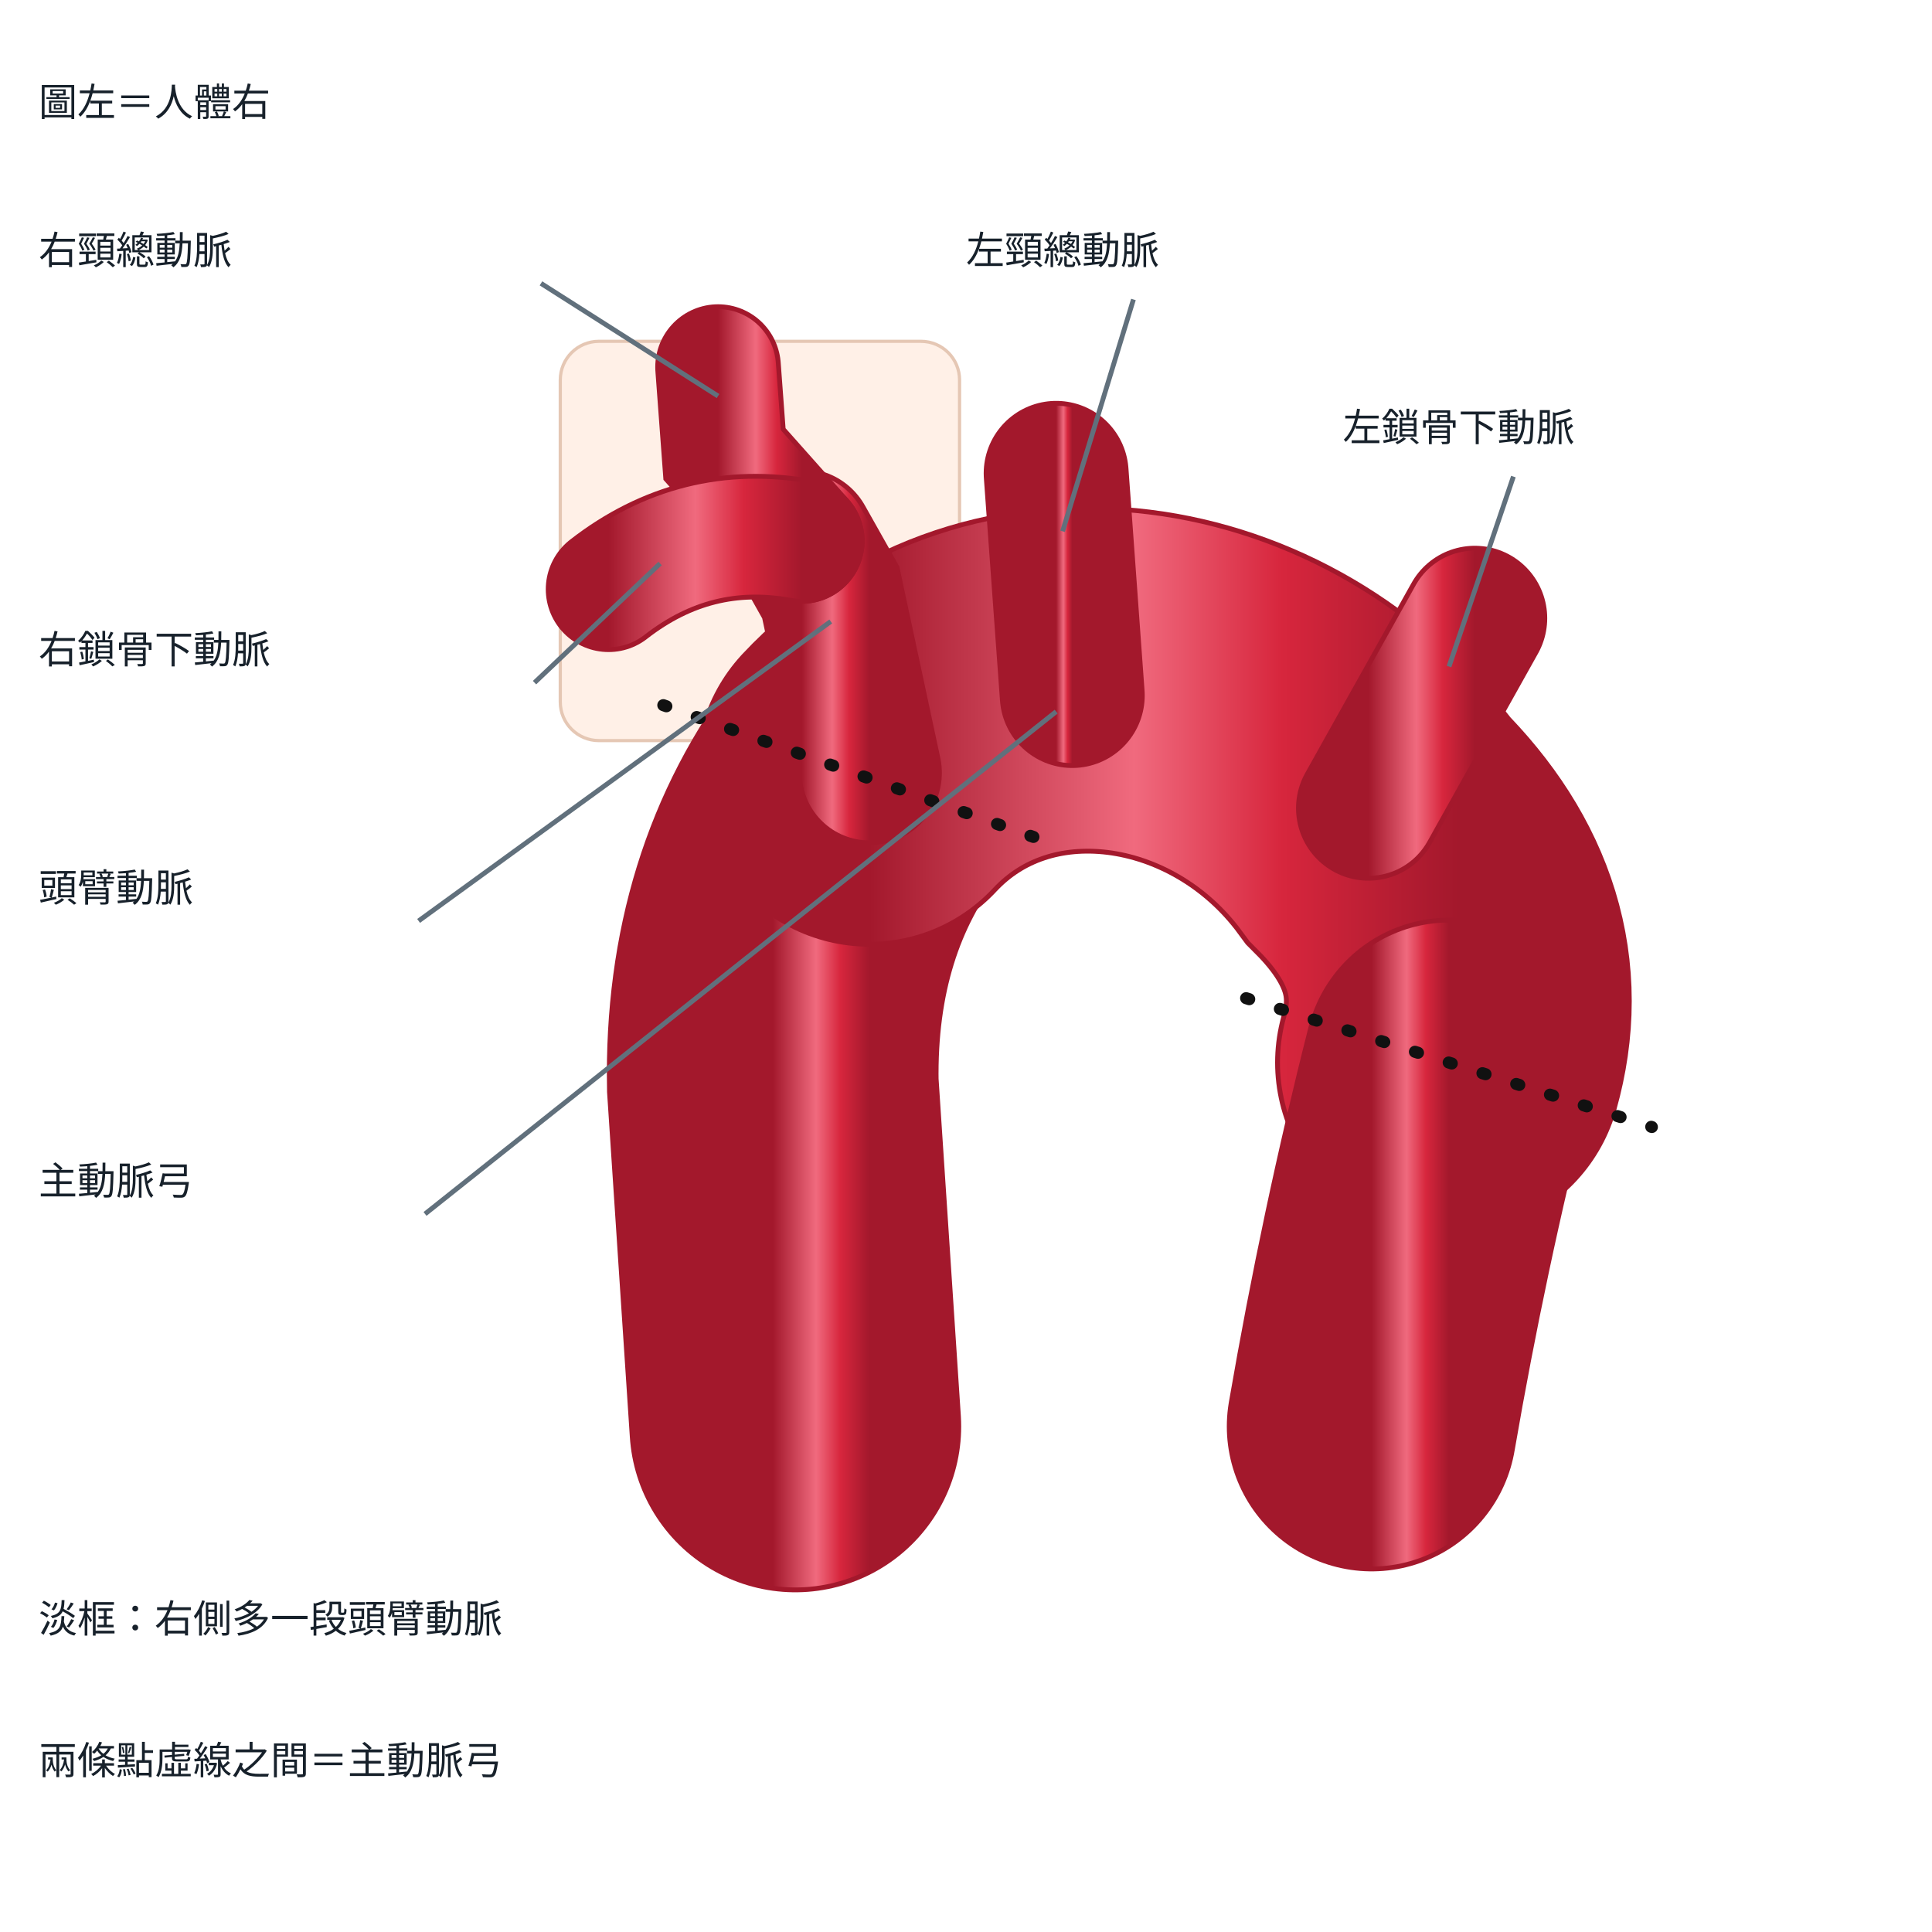
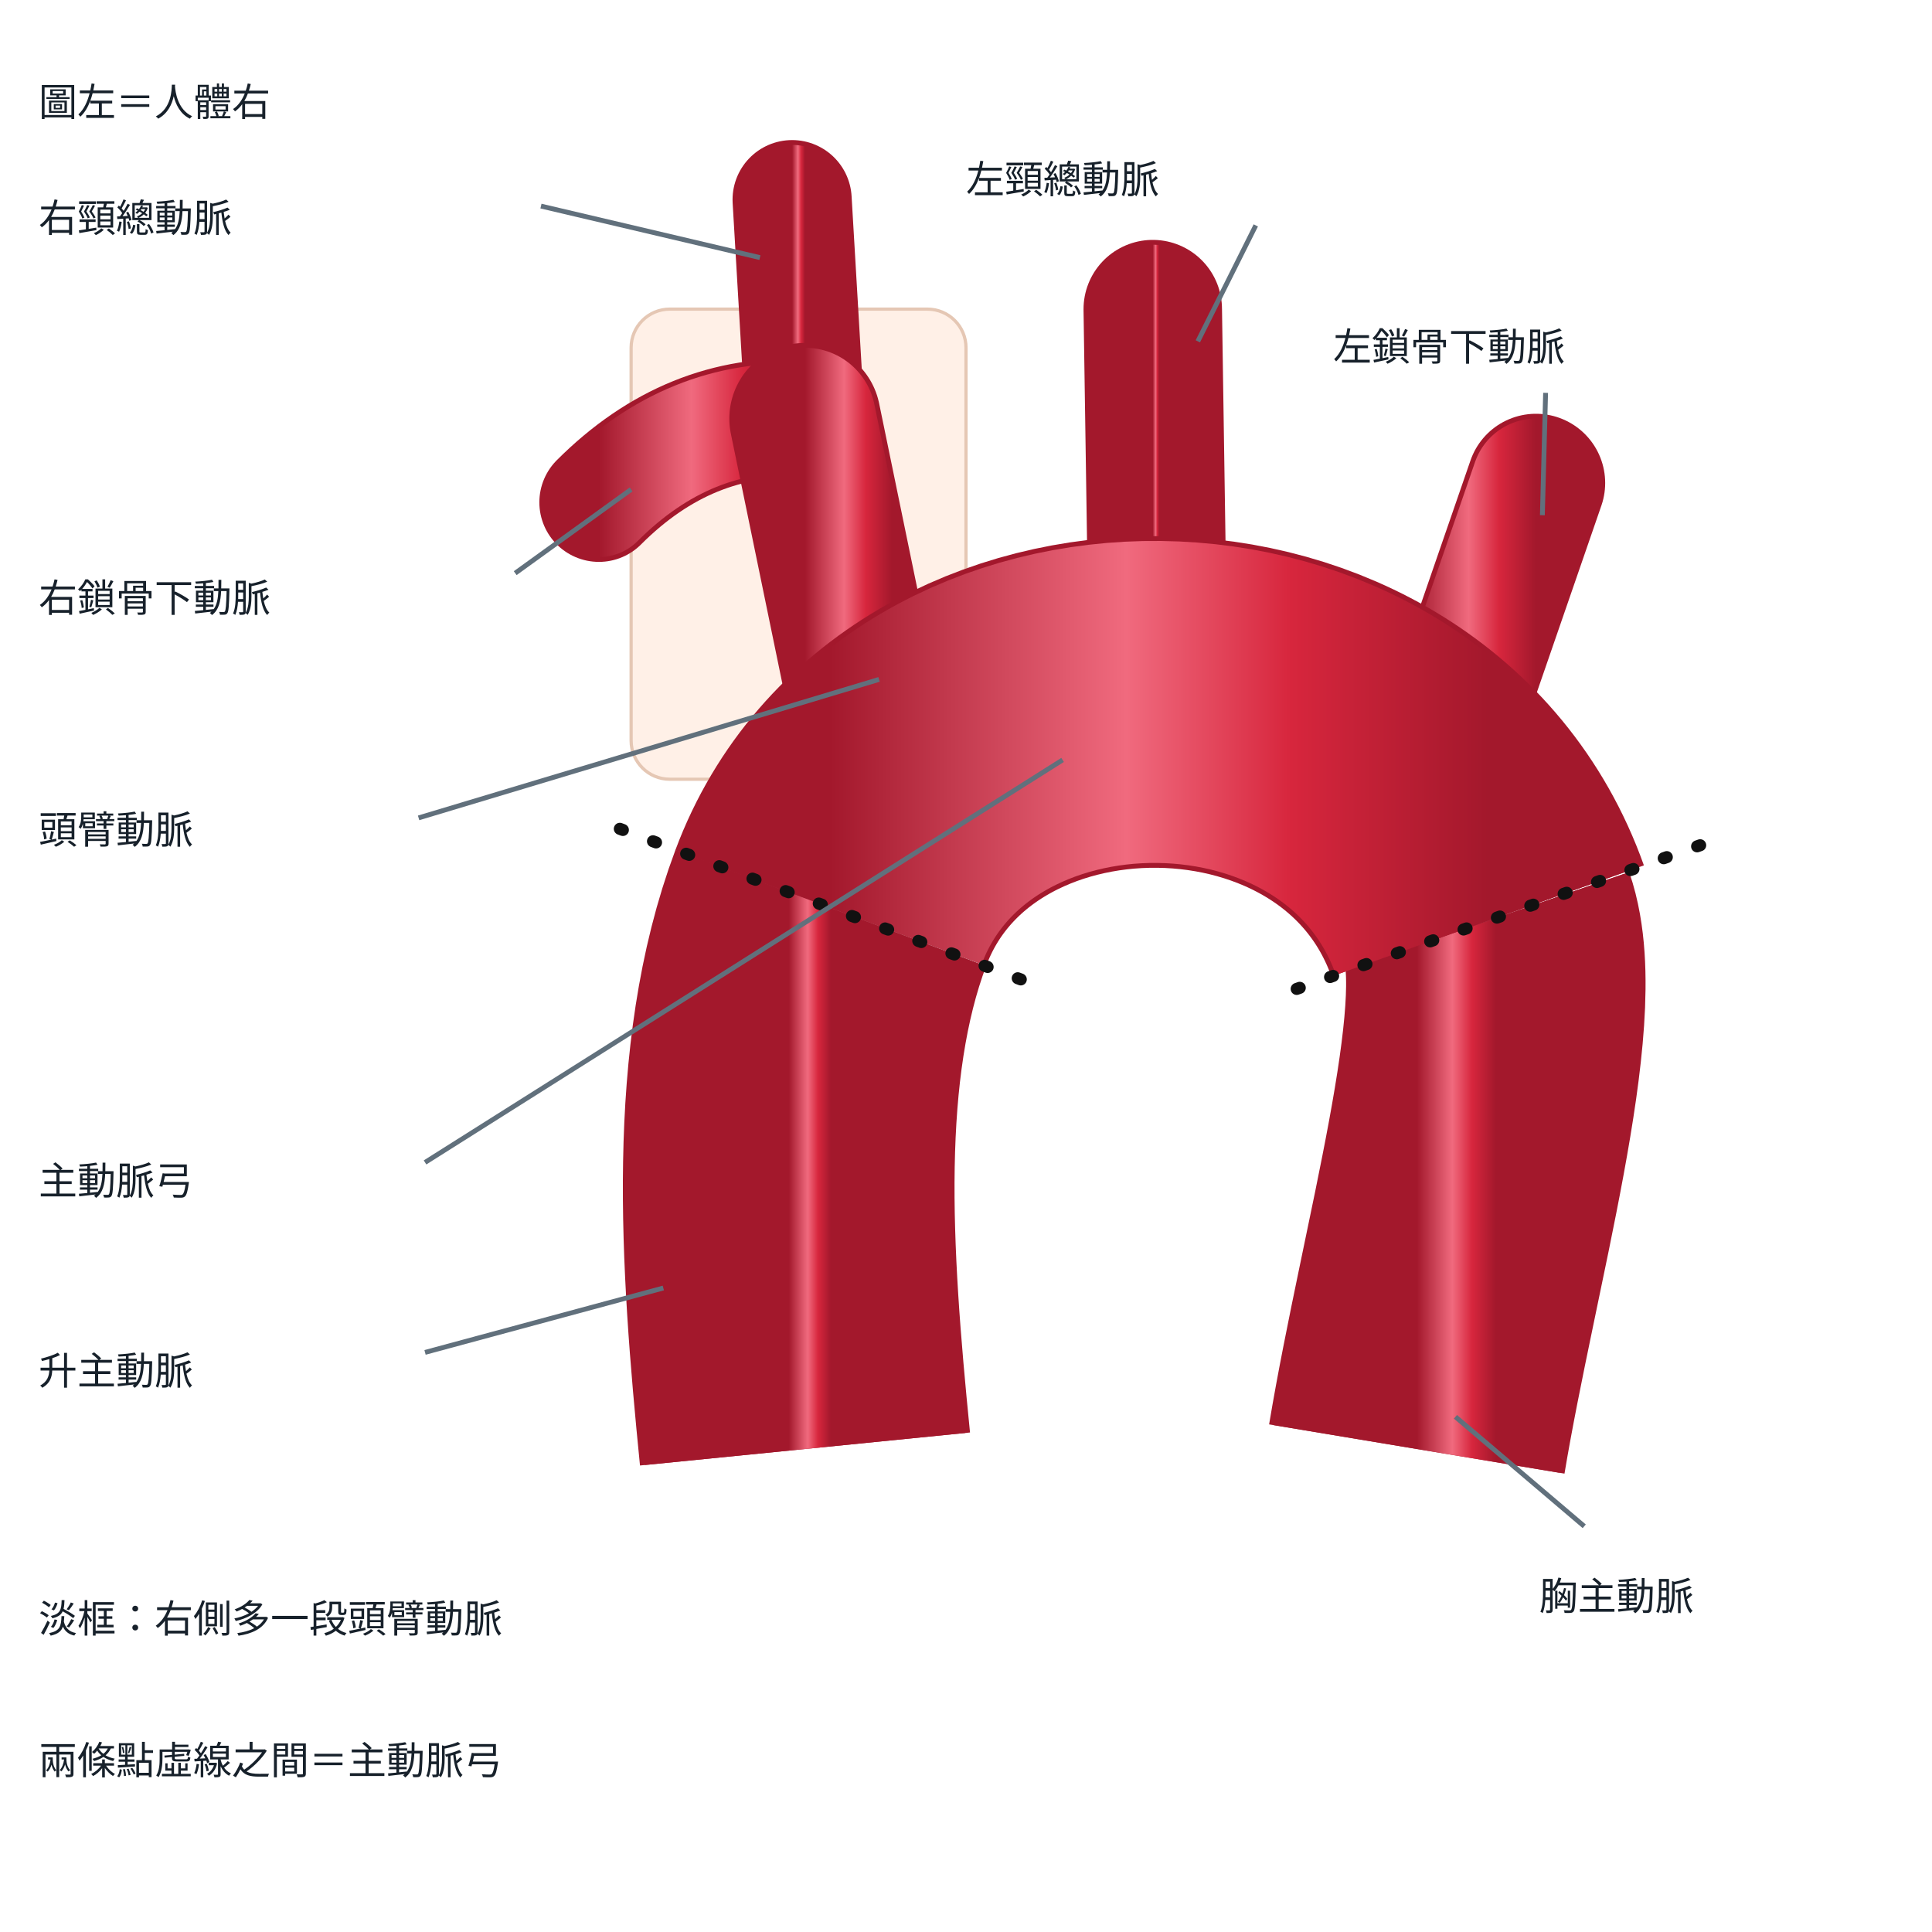
<svg xmlns="http://www.w3.org/2000/svg" viewBox="0 0 600 600" role="img" aria-label="主動脈弓三分支：頭臂動脈先分叉">
  <style>text{font-family:system-ui,sans-serif;font-size:calc(26px * var(--font-scale,1));fill:#17212b}.aortic-dim .aortic-tube{stroke:#D9DDE3}.aortic-dim .aortic-edge{stroke:#C5CBD4}.aortic-dim ellipse{fill:#D9DDE3;stroke:#C5CBD4}</style>
  <defs>
    <linearGradient id="aorta-red-arch">
      <stop stop-color="#A3182C" />
      <stop offset=".45" stop-color="#F06A7E" />
      <stop offset=".7" stop-color="#D7263D" />
      <stop offset="1" stop-color="#A3182C" />
    </linearGradient>
  </defs>
  <text x="12" y="36">圖左＝人體右</text>
-   <rect x="174" y="106" width="124" height="124" rx="12" fill="#fff0e7" stroke="#e5c7b4" />
-   <g data-aortic-segment="">
-     <path class="aortic-edge" d="M247 443L240 337Q239 280 270 240" fill="none" stroke="#A3182C" stroke-width="103" stroke-linecap="round" />
-     <path class="aortic-tube" d="M247 443L240 337Q239 280 270 240" fill="none" stroke="url(#aorta-red-arch)" stroke-width="100" stroke-linecap="round" />
+   <rect x="196" y="96" width="104" height="146" rx="12" fill="#fff0e7" stroke="#e5c7b4" />
+   <g data-aortic-segment="arch">
+     <path class="aortic-edge" d="M250 130L246 62" fill="none" stroke="#A3182C" stroke-width="37" stroke-linecap="round" />
+     <path class="aortic-tube" d="M250 130L246 62" fill="none" stroke="url(#aorta-red-arch)" stroke-width="34" stroke-linecap="round" />
  </g>
-   <g data-aortic-segment="">
-     <path class="aortic-edge" d="M270 240C313 194 389 205 428 258Q461 291 450 330" fill="none" stroke="#A3182C" stroke-width="108" stroke-linecap="round" />
-     <path class="aortic-tube" d="M270 240C313 194 389 205 428 258Q461 291 450 330" fill="none" stroke="url(#aorta-red-arch)" stroke-width="105" stroke-linecap="round" />
+   <g data-aortic-segment="arch">
+     <path class="aortic-edge" d="M250 130Q214 128 186 156" fill="none" stroke="#A3182C" stroke-width="37" stroke-linecap="round" />
+     <path class="aortic-tube" d="M250 130Q214 128 186 156" fill="none" stroke="url(#aorta-red-arch)" stroke-width="34" stroke-linecap="round" />
  </g>
-   <g data-aortic-segment="">
-     <path class="aortic-edge" d="M450 330Q436 385 426 443" fill="none" stroke="#A3182C" stroke-width="90" stroke-linecap="round" />
-     <path class="aortic-tube" d="M450 330Q436 385 426 443" fill="none" stroke="url(#aorta-red-arch)" stroke-width="87" stroke-linecap="round" />
+   <g data-aortic-segment="arch">
+     <path class="aortic-edge" d="M277 261L250 130" fill="none" stroke="#A3182C" stroke-width="47" stroke-linecap="round" />
+     <path class="aortic-tube" d="M277 261L250 130" fill="none" stroke="url(#aorta-red-arch)" stroke-width="44" stroke-linecap="round" />
  </g>
-   <g data-aortic-segment="">
-     <path class="aortic-edge" d="M270 240L258 184L249 168" fill="none" stroke="#A3182C" stroke-width="45" stroke-linecap="round" />
-     <path class="aortic-tube" d="M270 240L258 184L249 168" fill="none" stroke="url(#aorta-red-arch)" stroke-width="42" stroke-linecap="round" />
+   <g data-aortic-segment="arch">
+     <path class="aortic-edge" d="M360 228L358 96" fill="none" stroke="#A3182C" stroke-width="43" stroke-linecap="round" />
+     <path class="aortic-tube" d="M360 228L358 96" fill="none" stroke="url(#aorta-red-arch)" stroke-width="40" stroke-linecap="round" />
  </g>
-   <g data-aortic-segment="">
-     <path class="aortic-edge" d="M249 168L225 141L223 114" fill="none" stroke="#A3182C" stroke-width="39" stroke-linecap="round" />
-     <path class="aortic-tube" d="M249 168L225 141L223 114" fill="none" stroke="url(#aorta-red-arch)" stroke-width="36" stroke-linecap="round" />
+   <g data-aortic-segment="arch">
+     <path class="aortic-edge" d="M439 260L477 150" fill="none" stroke="#A3182C" stroke-width="43" stroke-linecap="round" />
+     <path class="aortic-tube" d="M439 260L477 150" fill="none" stroke="url(#aorta-red-arch)" stroke-width="40" stroke-linecap="round" />
  </g>
-   <g data-aortic-segment="">
-     <path class="aortic-edge" d="M249 168Q216 162 189 183" fill="none" stroke="#A3182C" stroke-width="39" stroke-linecap="round" />
-     <path class="aortic-tube" d="M249 168Q216 162 189 183" fill="none" stroke="url(#aorta-red-arch)" stroke-width="36" stroke-linecap="round" />
+   <g data-aortic-segment="thoracic">
+     <path class="aortic-edge" d="M462.0 286.0C472.0 315.0 450.0 390.0 440.0 450.0" fill="none" stroke="#A3182C" stroke-width="93" stroke-linecap="butt" />
+     <path class="aortic-tube" d="M462.0 286.0C472.0 315.0 450.0 390.0 440.0 450.0" fill="none" stroke="url(#aorta-red-arch)" stroke-width="90" stroke-linecap="butt" />
  </g>
-   <g data-aortic-segment="">
-     <path class="aortic-edge" d="M333 216L328 147" fill="none" stroke="#A3182C" stroke-width="45" stroke-linecap="round" />
-     <path class="aortic-tube" d="M333 216L328 147" fill="none" stroke="url(#aorta-red-arch)" stroke-width="42" stroke-linecap="round" />
+   <g data-aortic-segment="arch">
+     <path class="aortic-edge" d="M258.0 282.0C290.0 196.0 430.0 196.0 462.0 286.0" fill="none" stroke="#A3182C" stroke-width="103" stroke-linecap="butt" />
+     <path class="aortic-tube" d="M258.0 282.0C290.0 196.0 430.0 196.0 462.0 286.0" fill="none" stroke="url(#aorta-red-arch)" stroke-width="100" stroke-linecap="butt" />
  </g>
-   <g data-aortic-segment="">
-     <path class="aortic-edge" d="M425 251L458 192" fill="none" stroke="#A3182C" stroke-width="45" stroke-linecap="round" />
-     <path class="aortic-tube" d="M425 251L458 192" fill="none" stroke="url(#aorta-red-arch)" stroke-width="42" stroke-linecap="round" />
+   <g data-aortic-segment="ascending">
+     <path class="aortic-edge" d="M250.0 450.0C244.0 390.0 240.0 330.0 258.0 282.0" fill="none" stroke="#A3182C" stroke-width="103" stroke-linecap="butt" />
+     <path class="aortic-tube" d="M250.0 450.0C244.0 390.0 240.0 330.0 258.0 282.0" fill="none" stroke="url(#aorta-red-arch)" stroke-width="100" stroke-linecap="butt" />
  </g>
-   <path class="aortic-boundary" d="M206 219L324 261" stroke="#111" stroke-width="3.75" stroke-dasharray="1 10" stroke-linecap="round" fill="none" />
-   <path class="aortic-boundary" d="M387 310L513 350" stroke="#111" stroke-width="3.75" stroke-dasharray="1 10" stroke-linecap="round" fill="none" />
-   <path class="label-leader" d="M223 123L168 88" stroke="#61707c" stroke-width="1.5" fill="none" />
-   <text x="12" y="82">右頸總動脈</text>
-   <path class="label-leader" d="M205 175L166 212" stroke="#61707c" stroke-width="1.5" fill="none" />
-   <text x="12" y="206">右鎖骨下動脈</text>
-   <path class="label-leader" d="M258 193L130 286" stroke="#61707c" stroke-width="1.5" fill="none" />
-   <text x="12" y="280">頭臂動脈</text>
-   <path class="label-leader" d="M352 93L330 165" stroke="#61707c" stroke-width="1.5" fill="none" />
-   <text x="300" y="82">左頸總動脈</text>
-   <path class="label-leader" d="M470 148L450 207" stroke="#61707c" stroke-width="1.5" fill="none" />
-   <text x="417" y="137">左鎖骨下動脈</text>
-   <path class="label-leader" d="M328 221L132 377" stroke="#61707c" stroke-width="1.5" fill="none" />
+   <path class="aortic-boundary" d="M192.5 257.4L323.5 306.6" stroke="#111" stroke-width="3.75" stroke-dasharray="1 10" stroke-linecap="round" fill="none" />
+   <path class="aortic-boundary" d="M528.0 262.5L396.0 309.5" stroke="#111" stroke-width="3.75" stroke-dasharray="1 10" stroke-linecap="round" fill="none" />
+   <path class="label-leader" d="M236 80L168 64" stroke="#61707c" stroke-width="1.5" fill="none" />
+   <text x="12" y="72">右頸總動脈</text>
+   <path class="label-leader" d="M196 152L160 178" stroke="#61707c" stroke-width="1.5" fill="none" />
+   <text x="12" y="190">右鎖骨下動脈</text>
+   <path class="label-leader" d="M273 211L130 254" stroke="#61707c" stroke-width="1.5" fill="none" />
+   <text x="12" y="262">頭臂動脈</text>
+   <path class="label-leader" d="M372 106L390 70" stroke="#61707c" stroke-width="1.5" fill="none" />
+   <text x="300" y="60">左頸總動脈</text>
+   <path class="label-leader" d="M479 160L480 122" stroke="#61707c" stroke-width="1.5" fill="none" />
+   <text x="414" y="112">左鎖骨下動脈</text>
+   <path class="label-leader" d="M330 236L132 361" stroke="#61707c" stroke-width="1.5" fill="none" />
  <text x="12" y="371">主動脈弓</text>
+   <path class="label-leader" d="M206 400L132 420" stroke="#61707c" stroke-width="1.5" fill="none" />
+   <text x="12" y="430">升主動脈</text>
+   <path class="label-leader" d="M452 440L492 474" stroke="#61707c" stroke-width="1.5" fill="none" />
+   <text x="478" y="500">胸主動脈</text>
  <text x="12" y="507">淡框：右側多一段頭臂動脈</text>
  <text x="12" y="551">兩條點虛線之間＝主動脈弓</text>
</svg>
